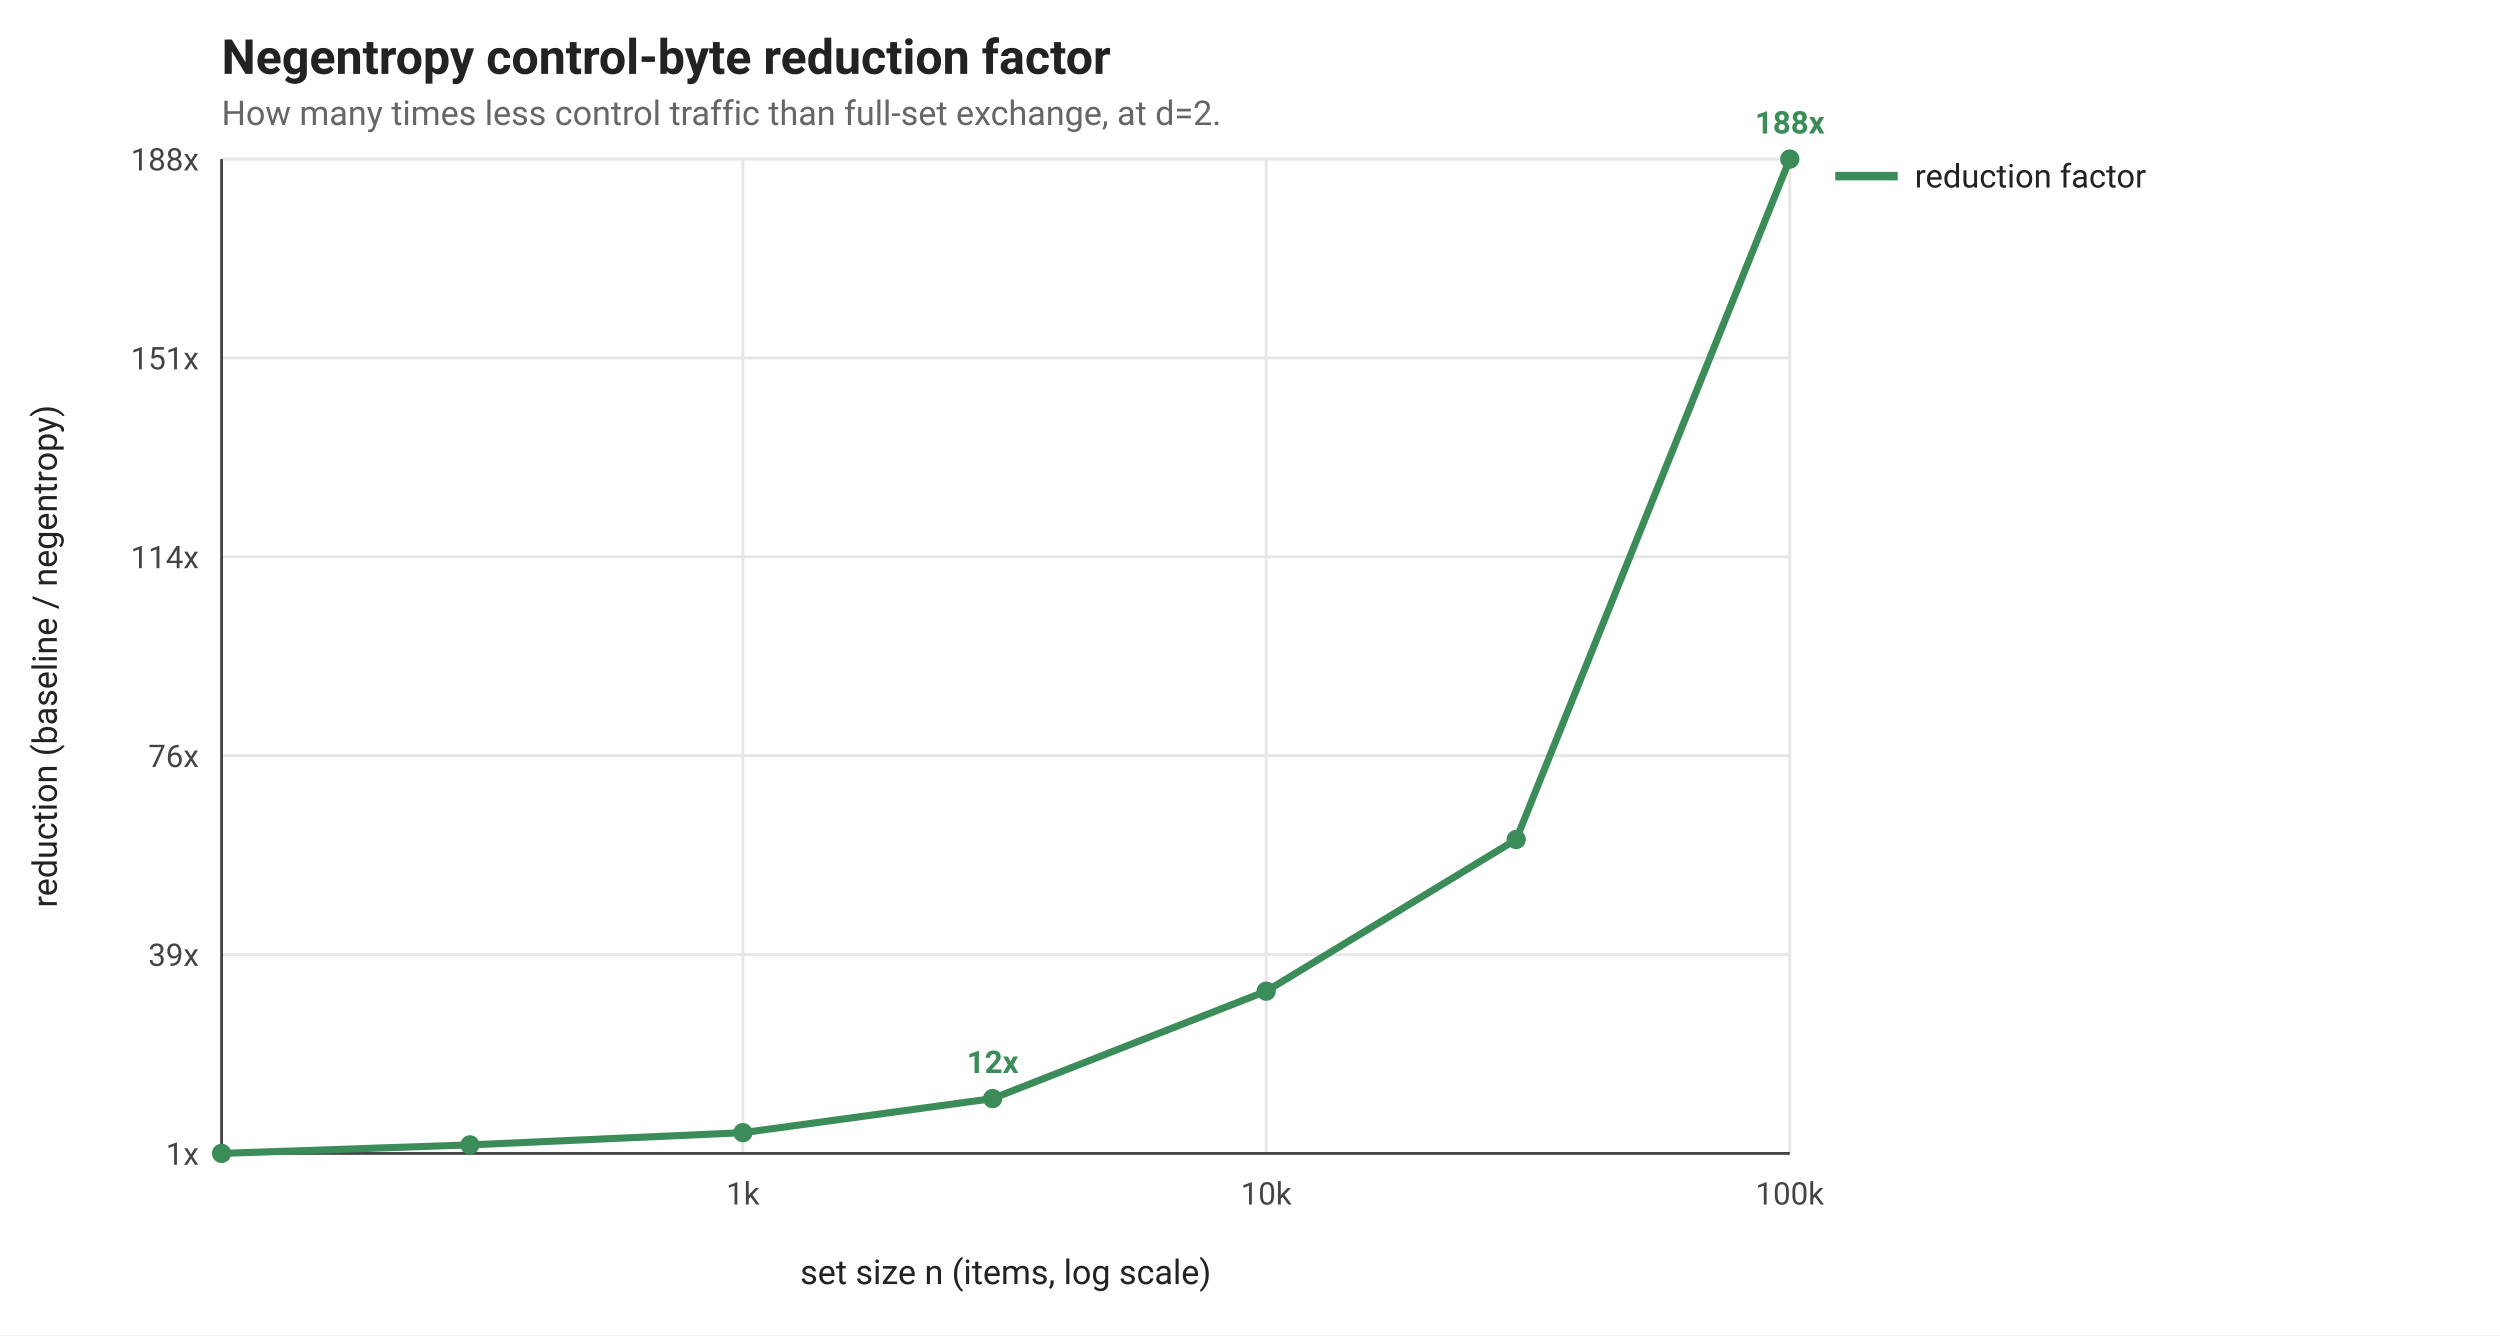
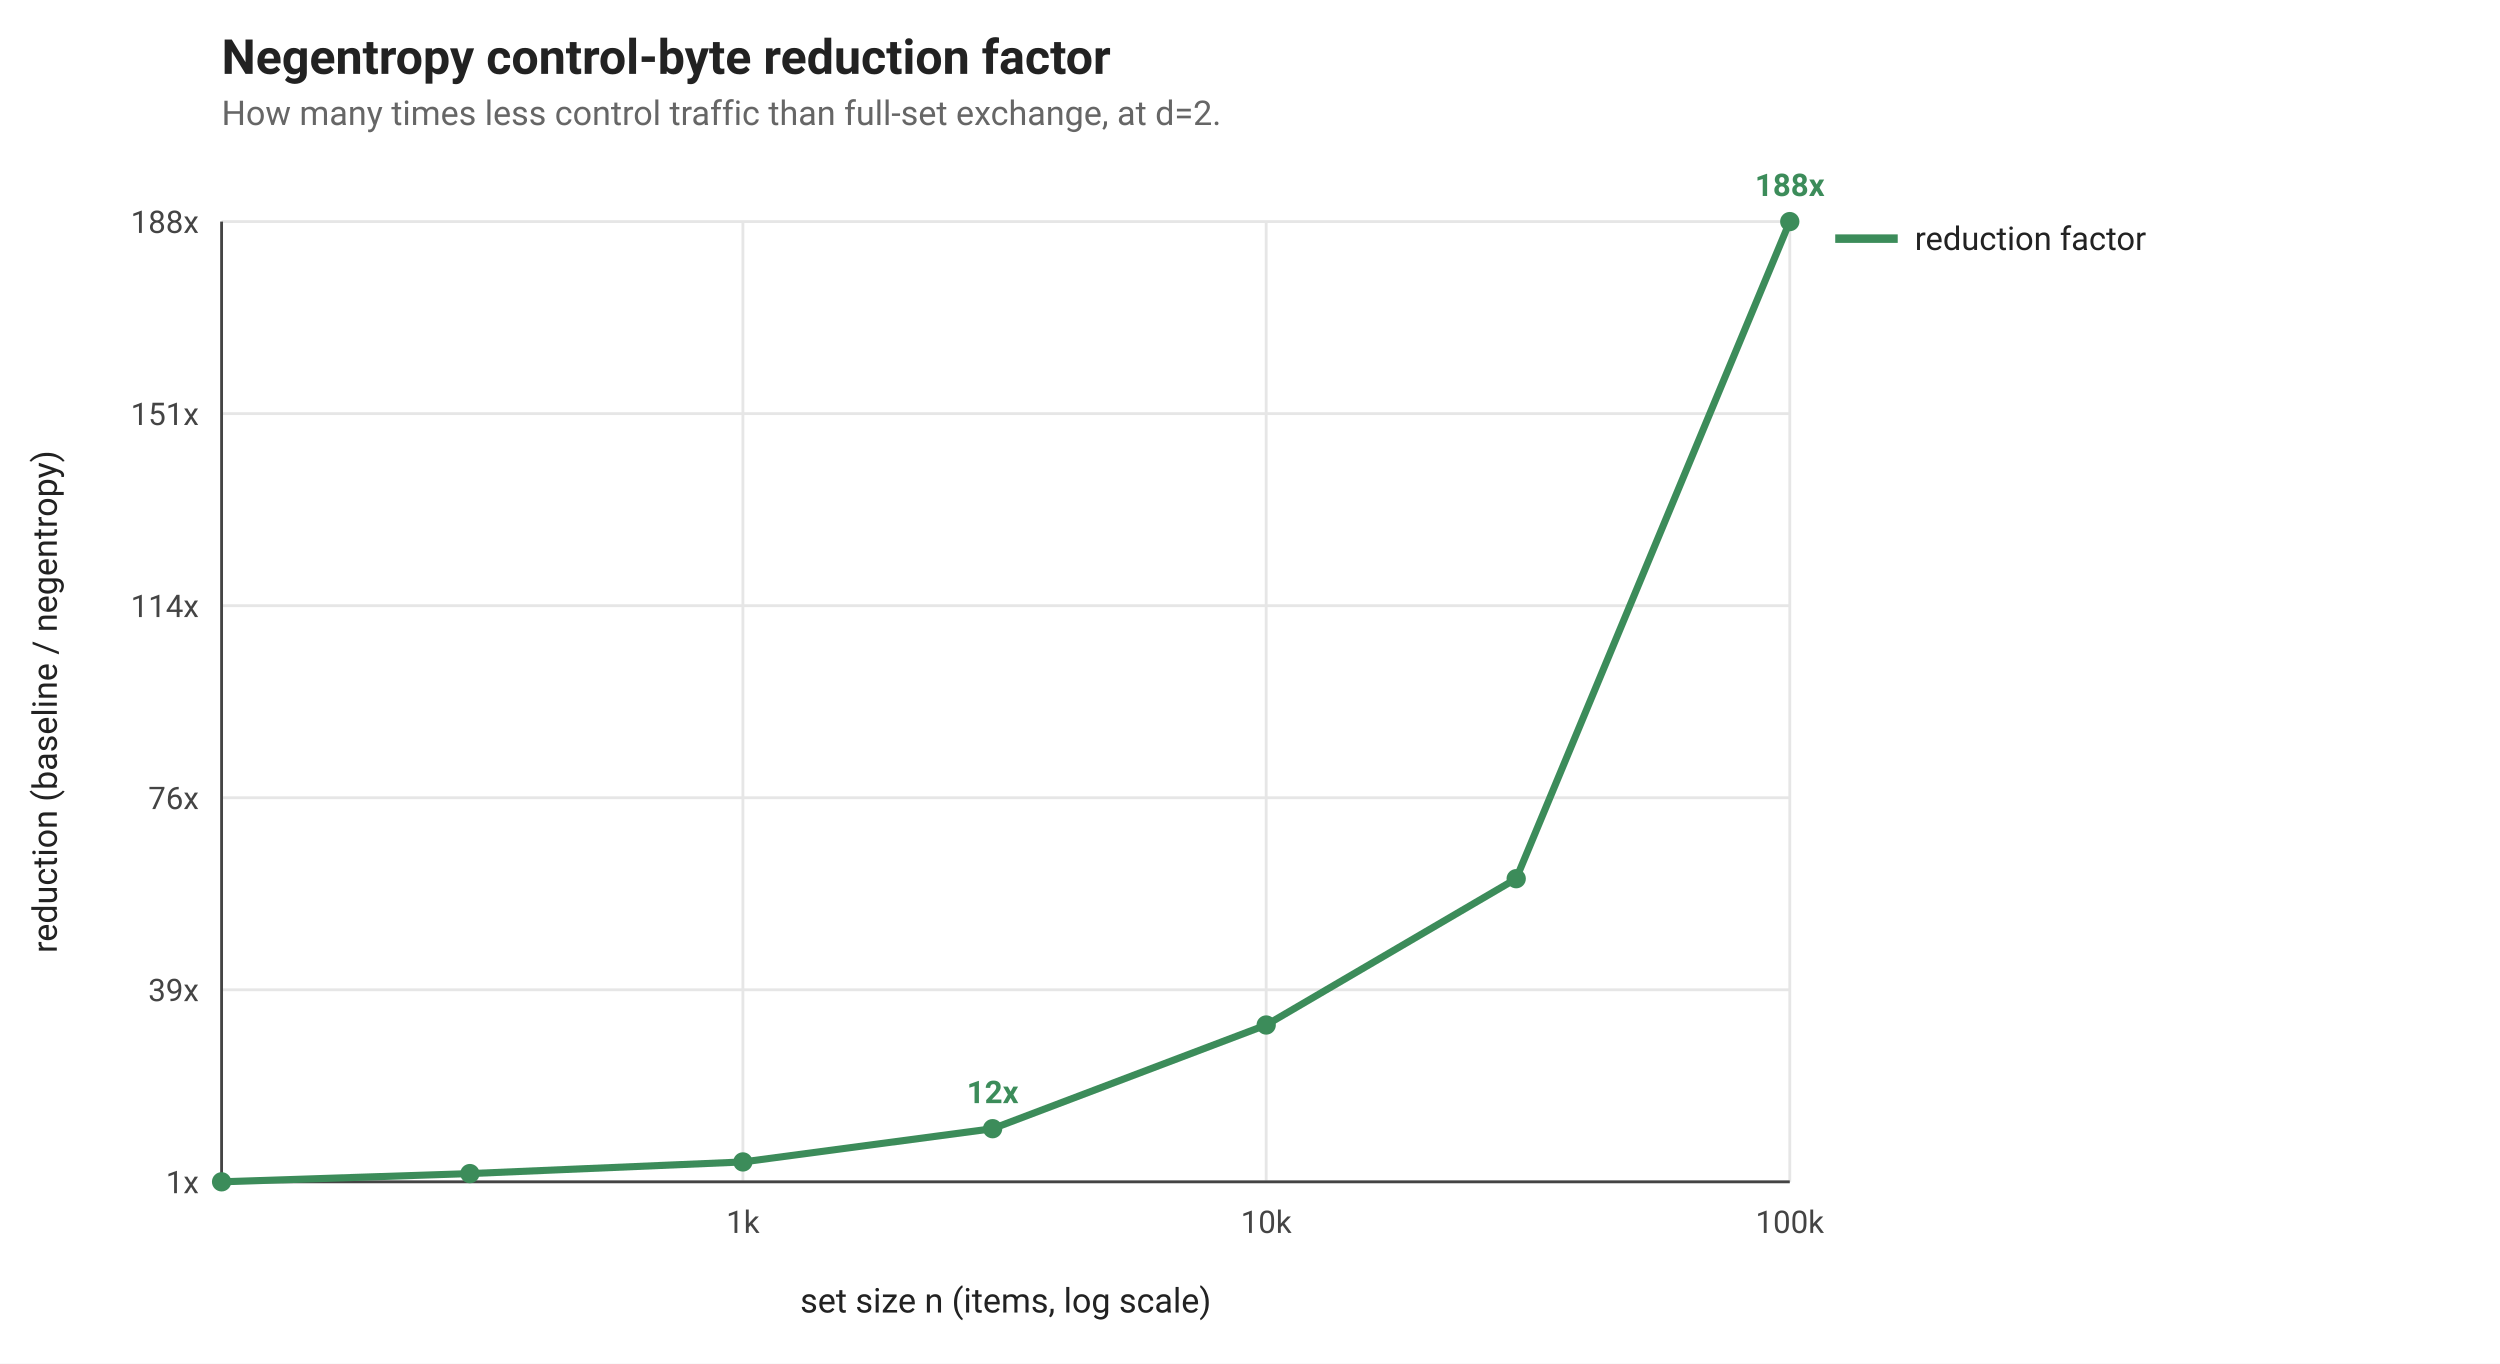
- <svg xmlns="http://www.w3.org/2000/svg" width="880" height="470" viewBox="0 0 880 470" font-family="-apple-system,Segoe UI,Roboto,sans-serif">
-   <rect width="880" height="470" fill="white" />
+ <svg xmlns="http://www.w3.org/2000/svg" width="880" height="480" viewBox="0 0 880 480" font-family="-apple-system,Segoe UI,Roboto,sans-serif">
+   <rect width="880" height="480" fill="white" />
  <text x="78" y="26" font-size="17" font-weight="700" fill="#222222">Negentropy control-byte reduction factor</text>
  <text x="78" y="44" font-size="12" fill="#666">How many times less control traffic than full-set exchange, at d=2.</text>
-   <line x1="78" y1="406.0" x2="630" y2="406.0" stroke="#e6e6e6" />
-   <text x="70" y="410.0" font-size="11" fill="#444444" text-anchor="end">1x</text>
-   <line x1="78" y1="336.0" x2="630" y2="336.0" stroke="#e6e6e6" />
-   <text x="70" y="340.0" font-size="11" fill="#444444" text-anchor="end">39x</text>
-   <line x1="78" y1="266.0" x2="630" y2="266.0" stroke="#e6e6e6" />
-   <text x="70" y="270.0" font-size="11" fill="#444444" text-anchor="end">76x</text>
-   <line x1="78" y1="196.0" x2="630" y2="196.0" stroke="#e6e6e6" />
-   <text x="70" y="200.0" font-size="11" fill="#444444" text-anchor="end">114x</text>
-   <line x1="78" y1="126.0" x2="630" y2="126.0" stroke="#e6e6e6" />
-   <text x="70" y="130.0" font-size="11" fill="#444444" text-anchor="end">151x</text>
-   <line x1="78" y1="56.0" x2="630" y2="56.0" stroke="#e6e6e6" />
-   <text x="70" y="60.0" font-size="11" fill="#444444" text-anchor="end">188x</text>
-   <line x1="261.5" y1="56" x2="261.5" y2="406" stroke="#e6e6e6" />
-   <text x="261.5" y="424.0" font-size="11" fill="#444444" text-anchor="middle">1k</text>
-   <line x1="445.7" y1="56" x2="445.7" y2="406" stroke="#e6e6e6" />
-   <text x="445.7" y="424.0" font-size="11" fill="#444444" text-anchor="middle">10k</text>
-   <line x1="630.0" y1="56" x2="630.0" y2="406" stroke="#e6e6e6" />
-   <text x="630.0" y="424.0" font-size="11" fill="#444444" text-anchor="middle">100k</text>
-   <line x1="78" y1="56" x2="78" y2="406" stroke="#444444" />
-   <line x1="78" y1="406" x2="630" y2="406" stroke="#444444" />
-   <text x="354" y="452" font-size="12" fill="#222222" text-anchor="middle">set size  n  (items, log scale)</text>
-   <text x="20" y="231" font-size="12" fill="#222222" text-anchor="middle" transform="rotate(-90 20 231)">reduction  (baseline / negentropy)</text>
-   <polyline points="78.0,406.0 165.4,403.0 261.5,398.7 349.4,386.7 445.7,348.9 533.7,295.5 630.0,56.0" fill="none" stroke="#3c8c5a" stroke-width="2.5" />
-   <circle cx="78.0" cy="406.0" r="3.4" fill="#3c8c5a" />
-   <circle cx="165.4" cy="403.0" r="3.4" fill="#3c8c5a" />
-   <circle cx="261.5" cy="398.7" r="3.4" fill="#3c8c5a" />
-   <circle cx="349.4" cy="386.7" r="3.4" fill="#3c8c5a" />
-   <circle cx="445.7" cy="348.9" r="3.4" fill="#3c8c5a" />
-   <circle cx="533.7" cy="295.5" r="3.4" fill="#3c8c5a" />
-   <circle cx="630.0" cy="56.0" r="3.4" fill="#3c8c5a" />
-   <line x1="646" y1="62" x2="668" y2="62" stroke="#3c8c5a" stroke-width="3" />
-   <text x="674" y="66" font-size="11.5" fill="#222222">reduction factor</text>
-   <text x="630.0" y="47.0" font-size="11" font-weight="600" fill="#3c8c5a" text-anchor="middle">188x</text>
-   <text x="349.4" y="377.7" font-size="11" font-weight="600" fill="#3c8c5a" text-anchor="middle">12x</text>
+   <line x1="78" y1="416.0" x2="630" y2="416.0" stroke="#e6e6e6" />
+   <text x="70" y="420.0" font-size="11" fill="#444444" text-anchor="end">1x</text>
+   <line x1="78" y1="348.4" x2="630" y2="348.4" stroke="#e6e6e6" />
+   <text x="70" y="352.4" font-size="11" fill="#444444" text-anchor="end">39x</text>
+   <line x1="78" y1="280.8" x2="630" y2="280.8" stroke="#e6e6e6" />
+   <text x="70" y="284.8" font-size="11" fill="#444444" text-anchor="end">76x</text>
+   <line x1="78" y1="213.2" x2="630" y2="213.2" stroke="#e6e6e6" />
+   <text x="70" y="217.2" font-size="11" fill="#444444" text-anchor="end">114x</text>
+   <line x1="78" y1="145.6" x2="630" y2="145.6" stroke="#e6e6e6" />
+   <text x="70" y="149.6" font-size="11" fill="#444444" text-anchor="end">151x</text>
+   <line x1="78" y1="78.0" x2="630" y2="78.0" stroke="#e6e6e6" />
+   <text x="70" y="82.0" font-size="11" fill="#444444" text-anchor="end">188x</text>
+   <line x1="261.5" y1="78" x2="261.5" y2="416" stroke="#e6e6e6" />
+   <text x="261.5" y="434.0" font-size="11" fill="#444444" text-anchor="middle">1k</text>
+   <line x1="445.7" y1="78" x2="445.7" y2="416" stroke="#e6e6e6" />
+   <text x="445.7" y="434.0" font-size="11" fill="#444444" text-anchor="middle">10k</text>
+   <line x1="630.0" y1="78" x2="630.0" y2="416" stroke="#e6e6e6" />
+   <text x="630.0" y="434.0" font-size="11" fill="#444444" text-anchor="middle">100k</text>
+   <line x1="78" y1="78" x2="78" y2="416" stroke="#444444" />
+   <line x1="78" y1="416" x2="630" y2="416" stroke="#444444" />
+   <text x="354" y="462" font-size="12" fill="#222222" text-anchor="middle">set size  n  (items, log scale)</text>
+   <text x="20" y="247" font-size="12" fill="#222222" text-anchor="middle" transform="rotate(-90 20 247)">reduction  (baseline / negentropy)</text>
+   <polyline points="78.0,416.0 165.4,413.1 261.5,409.0 349.4,397.3 445.7,360.8 533.7,309.3 630.0,78.0" fill="none" stroke="#3c8c5a" stroke-width="2.5" />
+   <circle cx="78.0" cy="416.0" r="3.4" fill="#3c8c5a" />
+   <circle cx="165.4" cy="413.1" r="3.4" fill="#3c8c5a" />
+   <circle cx="261.5" cy="409.0" r="3.4" fill="#3c8c5a" />
+   <circle cx="349.4" cy="397.3" r="3.4" fill="#3c8c5a" />
+   <circle cx="445.7" cy="360.8" r="3.4" fill="#3c8c5a" />
+   <circle cx="533.7" cy="309.3" r="3.4" fill="#3c8c5a" />
+   <circle cx="630.0" cy="78.0" r="3.4" fill="#3c8c5a" />
+   <line x1="646" y1="84" x2="668" y2="84" stroke="#3c8c5a" stroke-width="3" />
+   <text x="674" y="88" font-size="11.5" fill="#222222">reduction factor</text>
+   <text x="630.0" y="69.0" font-size="11" font-weight="600" fill="#3c8c5a" text-anchor="middle">188x</text>
+   <text x="349.4" y="388.3" font-size="11" font-weight="600" fill="#3c8c5a" text-anchor="middle">12x</text>
</svg>
